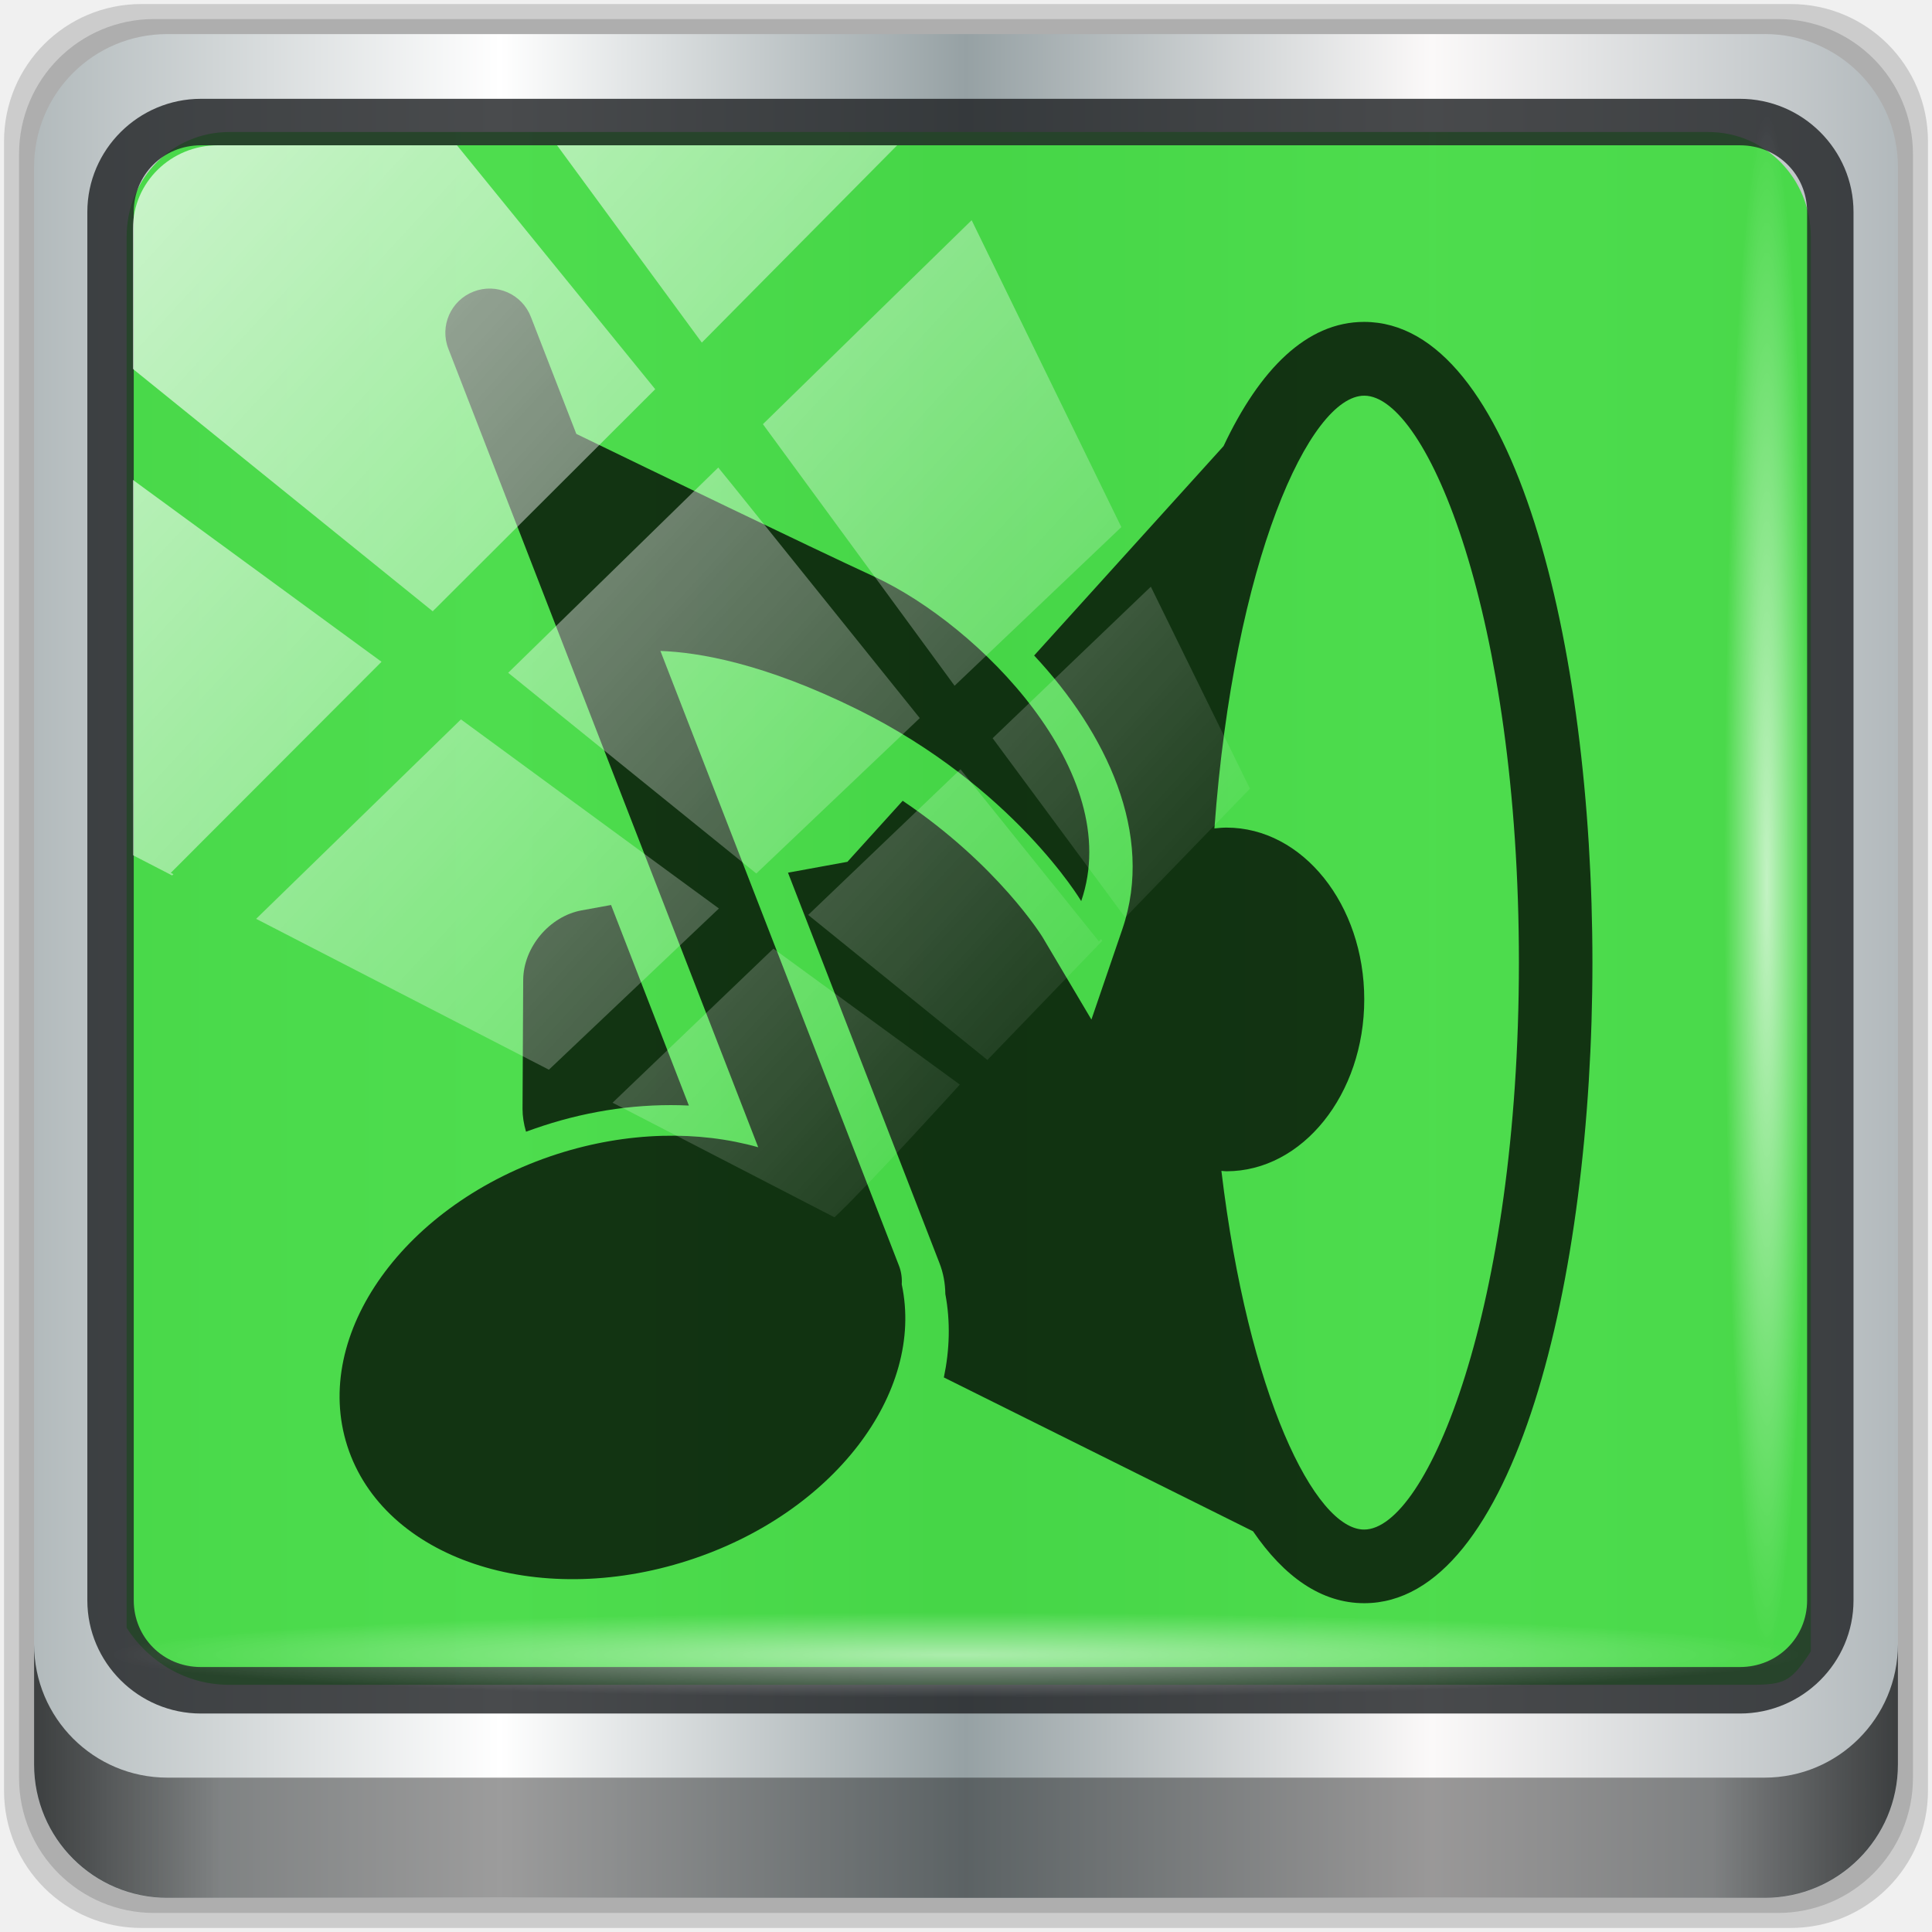
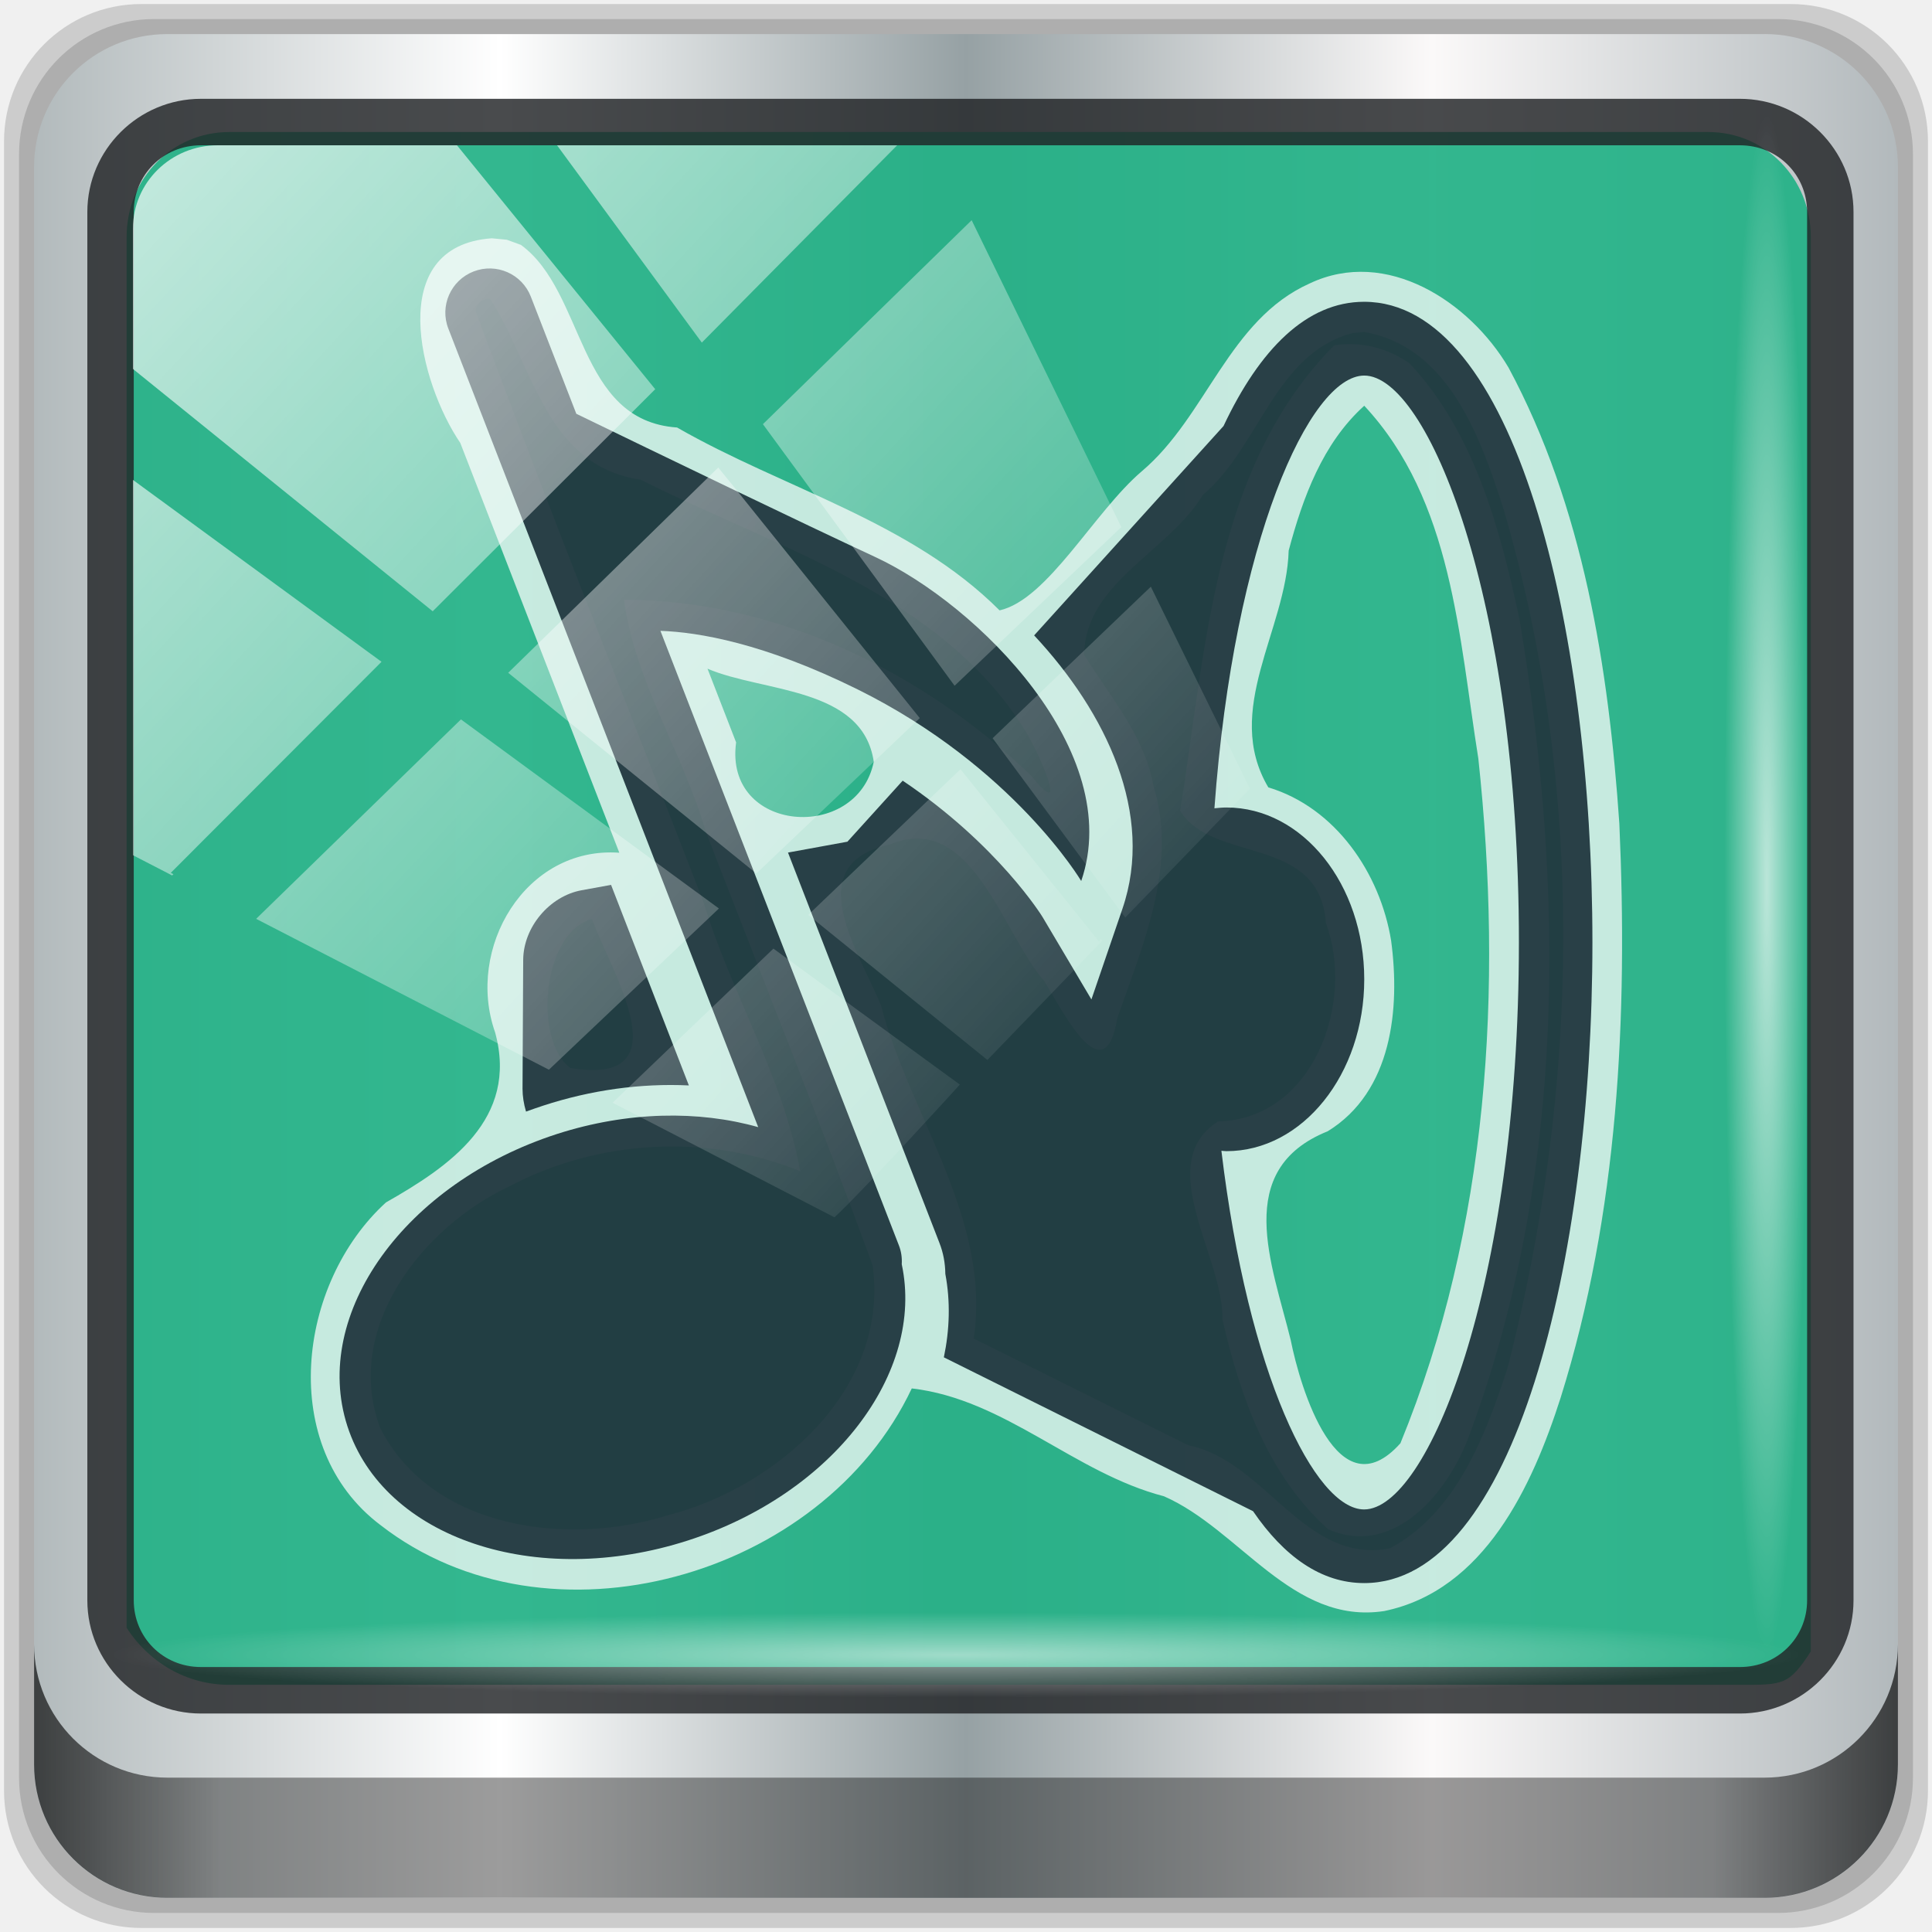
<svg xmlns="http://www.w3.org/2000/svg" xmlns:xlink="http://www.w3.org/1999/xlink" viewBox="0 0 48 48" version="1.1" id="svg55">
  <defs id="defs17">
    <linearGradient id="linearGradient3764" x1="1" x2="47" gradientUnits="userSpaceOnUse" gradientTransform="rotate(-90,24,24)">
      <stop style="stop-color:#61d252;stop-opacity:1" id="stop2" />
      <stop offset="1" style="stop-color:#71d663;stop-opacity:1" id="stop4" />
    </linearGradient>
    <clipPath id="clipPath-020417644">
      <g transform="translate(0,-1004.362)" id="g9">
        <path d="m -24 13 c 0 1.105 -0.672 2 -1.5 2 -0.828 0 -1.5 -0.895 -1.5 -2 0 -1.105 0.672 -2 1.5 -2 0.828 0 1.5 0.895 1.5 2 z" transform="matrix(15.33333,0,0,11.5,415,878.8622)" style="fill:#1890d0" id="path7" />
      </g>
    </clipPath>
    <clipPath id="clipPath-030424067">
      <g transform="translate(0,-1004.362)" id="g14">
        <path d="m -24 13 c 0 1.105 -0.672 2 -1.5 2 -0.828 0 -1.5 -0.895 -1.5 -2 0 -1.105 0.672 -2 1.5 -2 0.828 0 1.5 0.895 1.5 2 z" transform="matrix(15.33333,0,0,11.5,415,878.8622)" style="fill:#1890d0" id="path12" />
      </g>
    </clipPath>
    <linearGradient xlink:href="#linearGradient6139-0" id="linearGradient4071" gradientUnits="userSpaceOnUse" gradientTransform="matrix(0.5512649,0,0,0.5512647,-2.460715,-1.90945)" x1="6" y1="47" x2="90" y2="47" />
    <linearGradient id="linearGradient6139-0">
      <stop id="stop6141-2" offset="0" style="stop-color:#b2babc;stop-opacity:1" />
      <stop style="stop-color:#ffffff;stop-opacity:1;" offset="0.25" id="stop6151-0" />
      <stop style="stop-color:#96a1a4;stop-opacity:1" offset="0.5" id="stop6147-1" />
      <stop id="stop6149-4" offset="0.75" style="stop-color:#fbf9f9;stop-opacity:1;" />
      <stop id="stop6143-4" offset="1" style="stop-color:#b2b9bc;stop-opacity:1" />
    </linearGradient>
    <linearGradient gradientTransform="matrix(0.4979167,0,0,0.4979167,0.09999873,0.09999967)" xlink:href="#linearGradient3832-0-6-1-1" id="linearGradient4129" x1="1.5" y1="88.172" x2="94.5" y2="88.172" gradientUnits="userSpaceOnUse" />
    <linearGradient id="linearGradient3832-0-6-1-1">
      <stop style="stop-color:#000000;stop-opacity:1;" offset="0" id="stop3834-6-3-7-1" />
      <stop id="stop3872-2-4" offset="0.1" style="stop-color:#000000;stop-opacity:0.588;" />
      <stop style="stop-color:#000000;stop-opacity:0.588;" offset="0.9" id="stop3844-6-2-7-6" />
      <stop style="stop-color:#000000;stop-opacity:1;" offset="1" id="stop3836-5-0-2-9" />
    </linearGradient>
    <radialGradient xlink:href="#linearGradient3737" id="radialGradient7462" gradientUnits="userSpaceOnUse" gradientTransform="matrix(0.4855354,0,0,0.02449288,16.97872,40.01633)" cx="13.948" cy="44.893" fx="13.948" fy="44.893" r="43.199" />
    <linearGradient id="linearGradient3737">
      <stop offset="0" style="stop-color:#ffffff;stop-opacity:1" id="stop3739" />
      <stop offset="1" style="stop-color:#ffffff;stop-opacity:0" id="stop3741" />
    </linearGradient>
    <radialGradient xlink:href="#linearGradient3737" id="radialGradient7464" gradientUnits="userSpaceOnUse" gradientTransform="matrix(0.4423126,0,0,0.02449288,15.80653,-44.9963)" cx="13.948" cy="44.893" fx="13.948" fy="44.893" r="43.199" />
    <linearGradient xlink:href="#linearGradient3737" id="linearGradient4767" gradientUnits="userSpaceOnUse" x1="2.771" y1="-28.642" x2="50.528" y2="14.514" />
    <clipPath id="clipPath4156-4-1" clipPathUnits="userSpaceOnUse">
      <path id="path4158-0-8" d="m 27.046,-55.695 -14.214,13.321 h 0.061 l 15.653,21.771 10.231,-10.546 C 38.562,-32.302 27.468,-54.819 27.046,-55.695 Z M 9.647,-39.383 -5.241,-25.321 15.988,-7.806 26.372,-18.383 Z m 31.491,12.951 -9.741,9.714 8.945,12.458 7.781,-7.555 z m -49.84,4.379 -13.754,12.982 26.283,13.846 0.061,-0.062 -0.123,-0.062 L 13.599,-5.401 -8.702,-22.053 Z m 38.015,7.401 -9.803,9.775 11.579,9.559 7.628,-7.401 -8.669,-11.009 z m 20.187,5.674 -7.383,7.216 6.188,8.542 5.82,-6.137 z m -32.195,6.322 -9.557,9.498 13.662,7.185 7.934,-7.678 z m 23.312,2.374 -7.107,6.938 8.363,6.907 5.361,-5.674 -0.061,-0.092 -0.092,0.123 -6.464,-8.203 z m -8.73,8.542 -7.505,7.339 10.354,5.458 c 1.397,-1.321 5.675,-6.123 5.851,-6.322 z" style="opacity:0.6;fill:#ffffff;fill-opacity:1;stroke:none" />
    </clipPath>
  </defs>
  <path style="display:inline;opacity:0.15;fill:#000000;fill-opacity:1;fill-rule:nonzero;stroke:none;stroke-width:0.498" d="M 44.486,0.1 H 3.514 c -1.892,0 -3.414,1.523 -3.414,3.414 v 40.971 C 0.1,46.377 1.623,47.9 3.514,47.9 H 44.486 C 46.377,47.9 47.9,46.377 47.9,44.486 V 3.514 c 0,-1.892 -1.523,-3.414 -3.414,-3.414 z" id="path3288" />
  <path id="path4085" d="M 44.166,0.473 H 3.834 c -1.862,0 -3.361,1.499 -3.361,3.361 V 44.166 c 0,1.862 1.499,3.361 3.361,3.361 H 44.166 c 1.862,0 3.361,-1.499 3.361,-3.361 V 3.834 c 0,-1.862 -1.499,-3.361 -3.361,-3.361 z" style="display:inline;opacity:0.15;fill:#000000;fill-opacity:1;fill-rule:nonzero;stroke:none;stroke-width:0.498" />
  <path style="display:inline;fill:url(#linearGradient4071);fill-opacity:1;fill-rule:nonzero;stroke:none;stroke-width:0.498" d="M 43.846,0.847 H 4.154 c -1.832,0 -3.308,1.475 -3.308,3.308 V 43.846 c 0,1.832 1.475,3.308 3.308,3.308 H 43.846 c 1.832,0 3.308,-1.475 3.308,-3.308 V 4.154 c 0,-1.832 -1.475,-3.308 -3.308,-3.308 z" id="rect4251-1" />
-   <path style="display:inline;opacity:0.919;fill:#3fda3f;fill-opacity:1;fill-rule:nonzero;stroke:none;stroke-width:0.516" d="m 5.697,3.28 c -1.422,0 -2.551,1.153 -2.551,2.606 v 10.797 3.648 20.111 c 0.546,0.849 1.478,1.417 2.551,1.417 H 7.738 40.396 43.219 c 1.073,0 1.224,0.018 1.77,-0.831 V 20.33 16.682 5.886 c 0,-1.452 -1.129,-2.606 -2.551,-2.606 z" id="path3400-6" />
+   <path style="display:inline;opacity:0.919;fill:#22b185;fill-opacity:1;fill-rule:nonzero;stroke:none;stroke-width:0.516" d="m 5.697,3.28 c -1.422,0 -2.551,1.153 -2.551,2.606 v 10.797 3.648 20.111 c 0.546,0.849 1.478,1.417 2.551,1.417 H 7.738 40.396 43.219 c 1.073,0 1.224,0.018 1.77,-0.831 V 20.33 16.682 5.886 c 0,-1.452 -1.129,-2.606 -2.551,-2.606 z" id="path3400-6" />
+   <g style="opacity:0.954;fill:#213840;fill-opacity:1;stroke:#fefefe;stroke-opacity:1;stroke-width:45.009;stroke-miterlimit:4;stroke-dasharray:none" id="g914" transform="matrix(0.03332644,0,0,0.03332644,7.336621,6.837824)">
+     <g style="fill:#213840;fill-opacity:1;stroke:#fefefe;stroke-opacity:1;stroke-width:45.009;stroke-miterlimit:4;stroke-dasharray:none" id="g882">
+       <g style="fill:#213840;fill-opacity:1;stroke:#fefefe;stroke-opacity:1;stroke-width:45.009;stroke-miterlimit:4;stroke-dasharray:none" id="g880">
+         <path style="color:#000000;font-style:normal;font-variant:normal;font-weight:normal;font-stretch:normal;font-size:medium;line-height:normal;font-family:sans-serif;font-variant-ligatures:normal;font-variant-position:normal;font-variant-caps:normal;font-variant-numeric:normal;font-variant-alternates:normal;font-feature-settings:normal;text-indent:0;text-align:start;text-decoration:none;text-decoration-line:none;text-decoration-style:solid;text-decoration-color:#000000;letter-spacing:normal;word-spacing:normal;text-transform:none;writing-mode:lr-tb;direction:ltr;text-orientation:mixed;dominant-baseline:auto;baseline-shift:baseline;text-anchor:start;white-space:normal;shape-padding:0;clip-rule:nonzero;display:inline;overflow:visible;visibility:visible;opacity:1;isolation:auto;mix-blend-mode:normal;color-interpolation:sRGB;color-interpolation-filters:linearRGB;solid-color:#000000;solid-opacity:1;vector-effect:none;fill:#fefefe;fill-opacity:0.76;fill-rule:nonzero;stroke:none;stroke-width:45.009;stroke-linecap:butt;stroke-linejoin:miter;stroke-miterlimit:4;stroke-dasharray:none;stroke-dashoffset:0;stroke-opacity:1;color-rendering:auto;image-rendering:auto;shape-rendering:auto;text-rendering:auto;enable-background:accumulate" d="m 146.435,-27.534 c -80.344,5.768 -53.839,107.921 -23.451,152.539 39.523,101.841 79.045,203.683 118.568,305.524 -70.189,-4.979 -114.731,71.478 -92.581,133.956 17.703,64.78 -34.254,99.966 -81.386,126.748 -66.236,60.368 -81.156,182.469 -4.071,240.534 125.145,97.259 329.686,38.927 396.065,-101.885 69.759,8.103 121.145,63.071 187.998,80.405 56.598,24.748 95.651,96.06 164.201,85.567 74.687,-15.355 110.439,-93.23 131.513,-158.994 43.205,-137.842 50.147,-284.608 43.782,-428.048 C 979.073,292.382 960.253,172.711 904.452,68.849 875.411,19.718 813.43,-20.971 756.237,6.114 695.718,33.212 679.473,105.29 631.036,146.172 595.593,176.364 560.872,241.867 525.036,249.847 458.442,183.238 364.42,159.326 284.617,113.528 209.732,108.406 216.554,12.865 168.231,-22.603 l -10.551,-3.855 z m -1.289,45.009 c 32.24,49.991 41.702,124.701 112.342,134.989 100.654,50.691 222.094,84.819 285.643,185.446 9.498,14.101 35.752,72.87 5.736,35.49 -81.072,-77.934 -190.027,-131.207 -303.837,-131.495 8.244,61.337 44.024,114.163 61.013,173.051 41.638,107.611 84.713,214.678 124.335,323.059 12.866,91.709 -70.712,165.237 -152.558,186.4 C 203.498,947.703 102.177,935.315 63.309,859.411 35.488,785.214 94.624,709.734 159.563,679.261 225.598,644.323 307.097,639.744 376.383,667.916 363.68,597.295 324.829,535.2 304.184,466.988 247.414,320.205 188.953,174.066 134.329,26.462 c 0.687,-5.124 5.609,-9.34 10.817,-8.986 z m 651.637,24.849 c 62.825,10.817 86.732,78.441 103.81,131.57 61.05,207.617 56.938,432.199 3.092,640.844 -16.554,50.637 -38.405,108.242 -87.786,134.392 C 752.122,961.273 723.135,883.534 665.725,872.268 612.43,845.727 559.095,819.265 505.805,792.714 518.907,703.098 458.183,627.042 436.522,543.963 419.894,503.848 375.434,438.893 443.432,424.381 c 60.716,-25.492 83.672,66.307 115.004,101.905 14.323,23.722 44.948,84.513 54.425,27.366 19.206,-55.149 45.066,-113.632 26.94,-172.782 -6.647,-37.588 -32.814,-67.282 -51.692,-97.77 0.326,-53.662 63.088,-77.102 88.477,-119.235 C 718.936,128.072 730.327,58.229 788.388,43.112 Z m -22.387,9.963 c -90.349,91.62 -95.438,227.477 -114.771,346.948 24.127,39.637 104.102,17.504 108.696,83.873 21.997,59.077 -9.442,146.074 -80.482,147.716 -48.995,31.772 4.396,101.015 3.305,147.599 13.116,57.191 33.94,116.416 78.925,156.513 49.52,21.626 90.286,-28.667 105.319,-70.642 C 947.48,670.756 946.406,457.748 912.635,256.406 898.193,188.976 878.927,117.238 830.808,65.832 814.705,54.279 794.017,49.023 774.395,52.288 Z m 22.505,45.009 c 65.858,70.63 70.537,172.576 85.046,263.007 18.386,171.274 7.84,349.772 -58.093,510.472 -46.681,52.216 -74.711,-41.308 -81.794,-77.017 -13.83,-56.317 -43.576,-126.954 27.603,-155.585 48.007,-29.515 54.088,-91.372 47.266,-142.133 -8.167,-50.146 -41.313,-99.099 -91.557,-114.246 -34.078,-57.601 13.48,-117.387 15.19,-176.511 10.493,-39.377 25.278,-79.989 56.339,-107.988 z M 307.308,293.334 c 41.24,17.714 115.719,13.347 123.93,69.367 -12.32,60.586 -111.815,53.236 -102.613,-14.423 -7.106,-18.315 -14.211,-36.63 -21.317,-54.944 z m -86.15,186.66 c 14.117,38.857 69.031,125.078 -16.192,110.974 -28.099,-21.566 -20.341,-101.291 16.192,-110.974 z m 253.001,252.65 0.333,5.876 z" id="path874" />
+       </g>
+     </g>
+     <g style="fill:#213840;fill-opacity:1;stroke:#fefefe;stroke-opacity:1;stroke-width:45.009;stroke-miterlimit:4;stroke-dasharray:none" id="g884" />
+     <g style="fill:#213840;fill-opacity:1;stroke:#fefefe;stroke-opacity:1;stroke-width:45.009;stroke-miterlimit:4;stroke-dasharray:none" id="g886" />
+     <g style="fill:#213840;fill-opacity:1;stroke:#fefefe;stroke-opacity:1;stroke-width:45.009;stroke-miterlimit:4;stroke-dasharray:none" id="g888" />
+     <g style="fill:#213840;fill-opacity:1;stroke:#fefefe;stroke-opacity:1;stroke-width:45.009;stroke-miterlimit:4;stroke-dasharray:none" id="g890" />
+     <g style="fill:#213840;fill-opacity:1;stroke:#fefefe;stroke-opacity:1;stroke-width:45.009;stroke-miterlimit:4;stroke-dasharray:none" id="g892" />
+     <g style="fill:#213840;fill-opacity:1;stroke:#fefefe;stroke-opacity:1;stroke-width:45.009;stroke-miterlimit:4;stroke-dasharray:none" id="g894" />
+     <g style="fill:#213840;fill-opacity:1;stroke:#fefefe;stroke-opacity:1;stroke-width:45.009;stroke-miterlimit:4;stroke-dasharray:none" id="g896" />
+     <g style="fill:#213840;fill-opacity:1;stroke:#fefefe;stroke-opacity:1;stroke-width:45.009;stroke-miterlimit:4;stroke-dasharray:none" id="g898" />
+     <g style="fill:#213840;fill-opacity:1;stroke:#fefefe;stroke-opacity:1;stroke-width:45.009;stroke-miterlimit:4;stroke-dasharray:none" id="g900" />
+     <g style="fill:#213840;fill-opacity:1;stroke:#fefefe;stroke-opacity:1;stroke-width:45.009;stroke-miterlimit:4;stroke-dasharray:none" id="g902" />
+     <g style="fill:#213840;fill-opacity:1;stroke:#fefefe;stroke-opacity:1;stroke-width:45.009;stroke-miterlimit:4;stroke-dasharray:none" id="g904" />
+     <g style="fill:#213840;fill-opacity:1;stroke:#fefefe;stroke-opacity:1;stroke-width:45.009;stroke-miterlimit:4;stroke-dasharray:none" id="g906" />
+     <g style="fill:#213840;fill-opacity:1;stroke:#fefefe;stroke-opacity:1;stroke-width:45.009;stroke-miterlimit:4;stroke-dasharray:none" id="g908" />
+     <g style="fill:#213840;fill-opacity:1;stroke:#fefefe;stroke-opacity:1;stroke-width:45.009;stroke-miterlimit:4;stroke-dasharray:none" id="g910" />
+     <g style="fill:#213840;fill-opacity:1;stroke:#fefefe;stroke-opacity:1;stroke-width:45.009;stroke-miterlimit:4;stroke-dasharray:none" id="g912" />
+   </g>
  <path id="path4989" d="m 4.992,2.455 c -1.552,0 -2.822,1.264 -2.822,2.811 V 39.761 c 0,1.547 1.27,2.811 2.822,2.811 H 43.228 c 1.552,0 2.822,-1.264 2.822,-2.811 V 5.266 c 0,-1.547 -1.27,-2.811 -2.822,-2.811 z m 0,1.155 H 43.228 c 0.94,0 1.669,0.737 1.669,1.656 V 39.761 c 0,0.919 -0.729,1.656 -1.669,1.656 H 4.992 c -0.94,0 -1.669,-0.737 -1.669,-1.656 V 5.266 c 0,-0.919 0.729,-1.656 1.669,-1.656 z" style="color:#000000;font-style:normal;font-variant:normal;font-weight:normal;font-stretch:normal;font-size:medium;line-height:normal;font-family:Sans;-inkscape-font-specification:Sans;text-indent:0;text-align:start;text-decoration:none;text-decoration-line:none;letter-spacing:normal;word-spacing:normal;text-transform:none;writing-mode:lr-tb;direction:ltr;baseline-shift:baseline;text-anchor:start;display:inline;overflow:visible;visibility:visible;fill:#1f2224;fill-opacity:0.809;stroke:none;stroke-width:1.183;marker:none;enable-background:accumulate" />
  <path style="display:inline;opacity:0.658;fill:url(#linearGradient4129);fill-opacity:1;fill-rule:nonzero;stroke:none;stroke-width:0.498" d="m 0.847,40.851 v 2.987 c 0,1.832 1.482,3.314 3.314,3.314 H 43.839 c 1.832,0 3.314,-1.482 3.314,-3.314 v -2.987 c 0,1.832 -1.482,3.314 -3.314,3.314 H 4.161 c -1.832,0 -3.314,-1.482 -3.314,-3.314 z" id="path4118" />
  <rect style="opacity:0.55;fill:url(#radialGradient7462);fill-opacity:1;stroke:none;stroke-width:0.498" id="rect4131" width="41.949" height="2.116" x="2.776" y="40.058" rx="0" ry="2.116" />
  <rect ry="2.116" rx="0" y="-44.955" x="2.868" height="2.116" width="38.215" id="rect4141" style="opacity:0.669;fill:url(#radialGradient7464);fill-opacity:1;stroke:none;stroke-width:0.498" transform="rotate(90)" />
-   <g transform="matrix(0.03332644,0,0,0.03332644,7.336621,6.837824)" id="g44" style="opacity:0.762">
-     <g id="g12" style="">
-       <g id="g10" style="">
-         <path id="path4" d="m 38.8,872.9 c 27,83.7 140.7,121.9 254,85.3 108.1,-34.8 176.6,-125 159.3,-205.9 0.3,-4.6 -0.3,-9.4 -2.1,-14 L 272.2,280.1 c 28.2,1 77.2,9.1 147.1,43.7 116.1,57.6 166.6,142.8 166.6,142.8 C 618.9,370.5 509,260.7 432.2,225 378.5,200.1 270.1,147.7 209.5,118.3 L 175.6,31 C 169,14 149.9,5.6 132.9,12.2 c -17,6.6 -25.4,25.7 -18.8,42.6 l 231,595.3 C 300.9,637.6 248,638.2 195.1,655.2 81.8,691.8 11.8,789.2 38.8,872.9 Z" style="" />
-         <path id="path6" d="m 293.4,619 -58,-149.5 -22,4 c -23.9,4.4 -43.3,27.5 -43.5,51.8 l -0.5,96.2 c 0,5.5 0.9,11.2 2.6,17 4.2,-1.5 8.4,-3 12.7,-4.4 35.8,-11.7 72.8,-16.8 108.7,-15.1 z" style="" />
-         <path id="path8" d="m 796.8,34.8 c -42.9,0 -77.9,35.5 -104.8,92.6 L 550.8,283.5 c 53.7,57.5 90,133.2 65.8,203.9 l -23.1,67.5 -36.4,-61.4 C 556.8,493 524,439.7 452.8,391.8 l -41.2,45.5 -44.3,8.1 112.9,291 c 2.9,7.4 4.3,15.1 4.4,23.1 3.9,20.7 3.2,41.7 -1.1,62.2 L 714,936.4 C 737.1,970.2 764.8,990 796.9,990 908.6,990 967,749.7 967,512.4 967,275 908.6,34.8 796.8,34.8 Z m 0,900.3 c -36.7,0 -86.4,-100.5 -106.4,-267.4 1.3,0.1 2.5,0.3 3.8,0.3 56.7,0 102.7,-57.4 102.7,-128.1 0,-70.7 -45.9,-128.1 -102.7,-128.1 -3.1,0 -6,0.3 -9,0.6 14.6,-199.7 71.1,-322.6 111.7,-322.6 47,0 115.3,164.7 115.3,422.7 -0.1,257.9 -68.4,422.6 -115.4,422.6 z" style="" />
+   <g transform="matrix(0.03332634,0,0,0.03332644,7.336622,6.338132)" id="g44" style="opacity:0.954;fill:#213840;fill-opacity:1;stroke-width:1">
+     <g id="g12" style="fill:#213840;fill-opacity:1;stroke-width:1">
+       <g id="g10" style="fill:#213840;fill-opacity:1;stroke-width:1">
+         <path id="path4" d="m 38.8,872.9 c 27,83.7 140.7,121.9 254,85.3 108.1,-34.8 176.6,-125 159.3,-205.9 0.3,-4.6 -0.3,-9.4 -2.1,-14 L 272.2,280.1 c 28.2,1 77.2,9.1 147.1,43.7 116.1,57.6 166.6,142.8 166.6,142.8 C 618.9,370.5 509,260.7 432.2,225 378.5,200.1 270.1,147.7 209.5,118.3 L 175.6,31 C 169,14 149.9,5.6 132.9,12.2 c -17,6.6 -25.4,25.7 -18.8,42.6 l 231,595.3 C 300.9,637.6 248,638.2 195.1,655.2 81.8,691.8 11.8,789.2 38.8,872.9 Z" style="fill:#213840;fill-opacity:1;stroke-width:1" />
+         <path id="path6" d="m 293.4,619 -58,-149.5 -22,4 c -23.9,4.4 -43.3,27.5 -43.5,51.8 l -0.5,96.2 c 0,5.5 0.9,11.2 2.6,17 4.2,-1.5 8.4,-3 12.7,-4.4 35.8,-11.7 72.8,-16.8 108.7,-15.1 z" style="fill:#213840;fill-opacity:1;stroke-width:1" />
+         <path id="path8" d="m 796.8,34.8 c -42.9,0 -77.9,35.5 -104.8,92.6 L 550.8,283.5 c 53.7,57.5 90,133.2 65.8,203.9 l -23.1,67.5 -36.4,-61.4 C 556.8,493 524,439.7 452.8,391.8 l -41.2,45.5 -44.3,8.1 112.9,291 c 2.9,7.4 4.3,15.1 4.4,23.1 3.9,20.7 3.2,41.7 -1.1,62.2 L 714,936.4 C 737.1,970.2 764.8,990 796.9,990 908.6,990 967,749.7 967,512.4 967,275 908.6,34.8 796.8,34.8 Z m 0,900.3 c -36.7,0 -86.4,-100.5 -106.4,-267.4 1.3,0.1 2.5,0.3 3.8,0.3 56.7,0 102.7,-57.4 102.7,-128.1 0,-70.7 -45.9,-128.1 -102.7,-128.1 -3.1,0 -6,0.3 -9,0.6 14.6,-199.7 71.1,-322.6 111.7,-322.6 47,0 115.3,164.7 115.3,422.7 -0.1,257.9 -68.4,422.6 -115.4,422.6 z" style="fill:#213840;fill-opacity:1;stroke-width:1" />
      </g>
    </g>
-     <g id="g14-3" style="" />
-     <g id="g16" style="" />
-     <g id="g18" style="" />
-     <g id="g20" style="" />
-     <g id="g22" style="" />
-     <g id="g24" style="" />
-     <g id="g26" style="" />
-     <g id="g28" style="" />
-     <g id="g30" style="" />
-     <g id="g32" style="" />
-     <g id="g34" style="" />
-     <g id="g36" style="" />
-     <g id="g38" style="" />
-     <g id="g40" style="" />
-     <g id="g42" style="" />
+     <g id="g14-3" style="fill:#213840;fill-opacity:1;stroke-width:1" />
+     <g id="g16" style="fill:#213840;fill-opacity:1;stroke-width:1" />
+     <g id="g18" style="fill:#213840;fill-opacity:1;stroke-width:1" />
+     <g id="g20" style="fill:#213840;fill-opacity:1;stroke-width:1" />
+     <g id="g22" style="fill:#213840;fill-opacity:1;stroke-width:1" />
+     <g id="g24" style="fill:#213840;fill-opacity:1;stroke-width:1" />
+     <g id="g26" style="fill:#213840;fill-opacity:1;stroke-width:1" />
+     <g id="g28" style="fill:#213840;fill-opacity:1;stroke-width:1" />
+     <g id="g30" style="fill:#213840;fill-opacity:1;stroke-width:1" />
+     <g id="g32" style="fill:#213840;fill-opacity:1;stroke-width:1" />
+     <g id="g34" style="fill:#213840;fill-opacity:1;stroke-width:1" />
+     <g id="g36" style="fill:#213840;fill-opacity:1;stroke-width:1" />
+     <g id="g38" style="fill:#213840;fill-opacity:1;stroke-width:1" />
+     <g id="g40" style="fill:#213840;fill-opacity:1;stroke-width:1" />
+     <g id="g42" style="fill:#213840;fill-opacity:1;stroke-width:1" />
  </g>
  <rect transform="matrix(0.532395,0,0,0.5216588,2.238664,19.25933)" style="opacity:0.7;fill:url(#linearGradient4767);fill-opacity:1;stroke:none" id="rect4146" width="75.966" height="69.024" x="2" y="-30" rx="3.957" ry="3.957" clip-path="url(#clipPath4156-4-1)" />
</svg>
